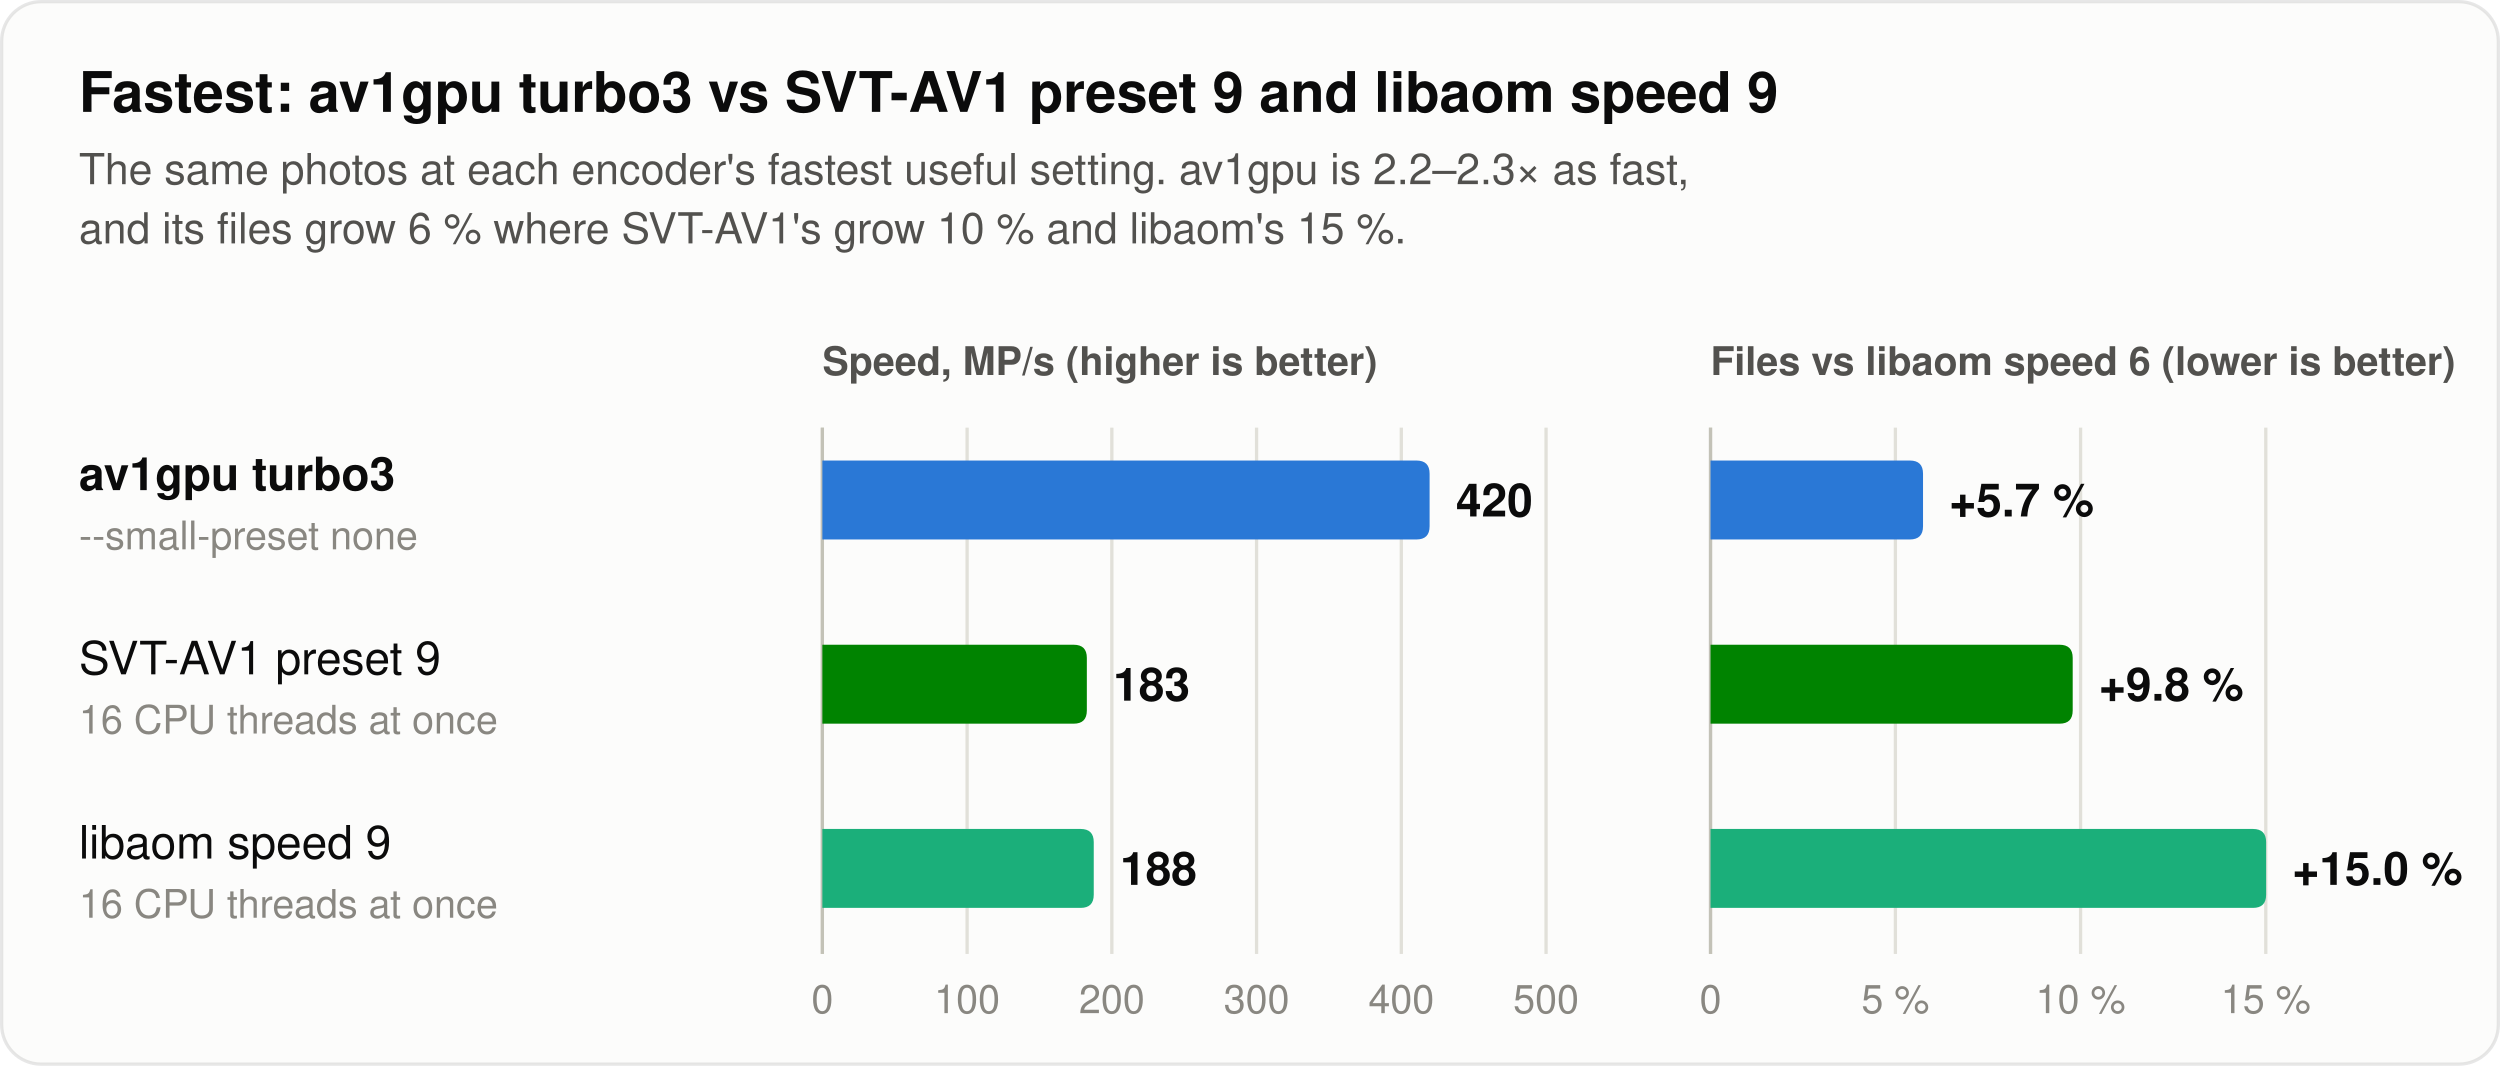
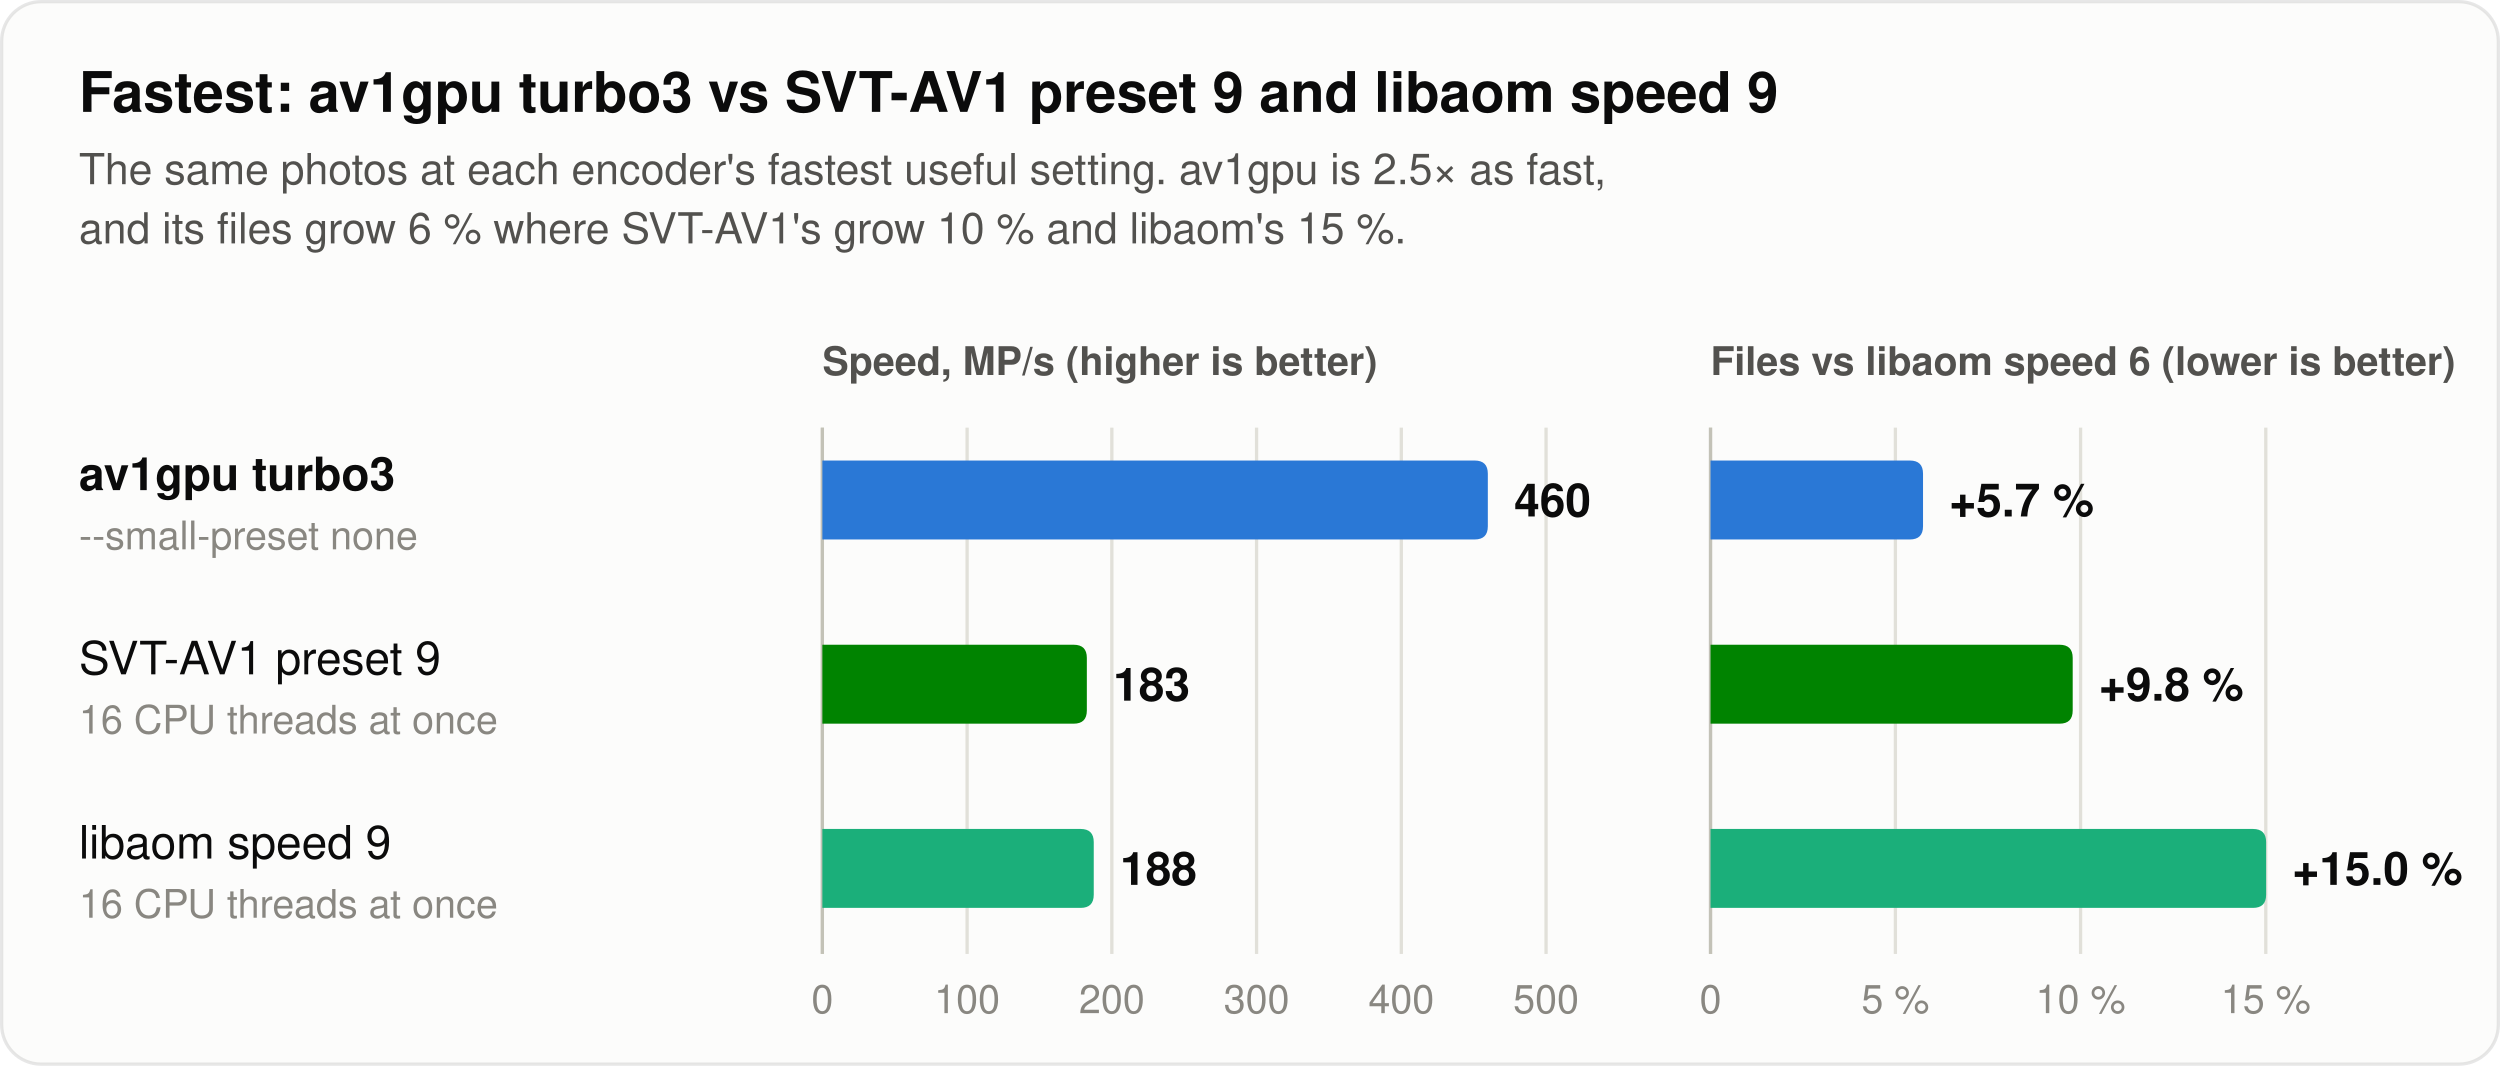
<svg xmlns="http://www.w3.org/2000/svg" width="760" height="324" viewBox="0 0 760 324" font-family="system-ui,-apple-system,'Segoe UI',Helvetica,Arial,sans-serif" role="img" aria-label="Fastest: av1gpu turbo3 vs SVT-AV1 preset 9 and libaom speed 9">
  <rect x="0.5" y="0.5" width="759" height="323" rx="12" fill="#fcfcfb" stroke="rgba(11,11,11,0.10)" />
  <text x="24.0" y="34.0" font-size="17" fill="#0b0b0b" text-anchor="start" font-weight="600">Fastest: av1gpu turbo3 vs SVT-AV1 preset 9 and libaom speed 9</text>
-   <text x="24.0" y="56.0" font-size="13" fill="#52514e" text-anchor="start" font-weight="400">The same photos at each encoder's fastest useful setting. av1gpu is 2.2–2.3× as fast,</text>
+   <text x="24.0" y="56.0" font-size="13" fill="#52514e" text-anchor="start" font-weight="400">The same photos at each encoder's fastest useful setting. av1gpu is 2.5× as fast,</text>
  <text x="24.0" y="74.0" font-size="13" fill="#52514e" text-anchor="start" font-weight="400">and its files grow 6 % where SVT-AV1's grow 10 % and libaom's 15 %.</text>
  <text x="250.0" y="114.0" font-size="12" fill="#52514e" text-anchor="start" font-weight="600">Speed, MP/s  (higher is better)</text>
  <line x1="250.0" y1="130.0" x2="250.0" y2="290.0" stroke="#e1e0d9" stroke-width="1" />
  <text x="250.0" y="308.0" font-size="12" fill="#898781" text-anchor="middle" font-weight="400">0</text>
  <line x1="294.0" y1="130.0" x2="294.0" y2="290.0" stroke="#e1e0d9" stroke-width="1" />
  <text x="294.0" y="308.0" font-size="12" fill="#898781" text-anchor="middle" font-weight="400">100</text>
  <line x1="338.0" y1="130.0" x2="338.0" y2="290.0" stroke="#e1e0d9" stroke-width="1" />
  <text x="338.0" y="308.0" font-size="12" fill="#898781" text-anchor="middle" font-weight="400">200</text>
  <line x1="382.0" y1="130.0" x2="382.0" y2="290.0" stroke="#e1e0d9" stroke-width="1" />
  <text x="382.0" y="308.0" font-size="12" fill="#898781" text-anchor="middle" font-weight="400">300</text>
  <line x1="426.0" y1="130.0" x2="426.0" y2="290.0" stroke="#e1e0d9" stroke-width="1" />
  <text x="426.0" y="308.0" font-size="12" fill="#898781" text-anchor="middle" font-weight="400">400</text>
  <line x1="470.0" y1="130.0" x2="470.0" y2="290.0" stroke="#e1e0d9" stroke-width="1" />
  <text x="470.0" y="308.0" font-size="12" fill="#898781" text-anchor="middle" font-weight="400">500</text>
  <line x1="250.0" y1="130.0" x2="250.0" y2="290.0" stroke="#c3c2b7" stroke-width="1" />
  <text x="520.0" y="114.0" font-size="12" fill="#52514e" text-anchor="start" font-weight="600">Files vs libaom speed 6  (lower is better)</text>
  <line x1="520.0" y1="130.0" x2="520.0" y2="290.0" stroke="#e1e0d9" stroke-width="1" />
  <text x="520.0" y="308.0" font-size="12" fill="#898781" text-anchor="middle" font-weight="400">0</text>
  <line x1="576.2" y1="130.0" x2="576.2" y2="290.0" stroke="#e1e0d9" stroke-width="1" />
  <text x="576.2" y="308.0" font-size="12" fill="#898781" text-anchor="middle" font-weight="400">5 %</text>
  <line x1="632.5" y1="130.0" x2="632.5" y2="290.0" stroke="#e1e0d9" stroke-width="1" />
  <text x="632.5" y="308.0" font-size="12" fill="#898781" text-anchor="middle" font-weight="400">10 %</text>
  <line x1="688.8" y1="130.0" x2="688.8" y2="290.0" stroke="#e1e0d9" stroke-width="1" />
  <text x="688.8" y="308.0" font-size="12" fill="#898781" text-anchor="middle" font-weight="400">15 %</text>
  <line x1="520.0" y1="130.0" x2="520.0" y2="290.0" stroke="#c3c2b7" stroke-width="1" />
  <text x="24.0" y="149.0" font-size="14" fill="#0b0b0b" text-anchor="start" font-weight="600">av1gpu turbo3</text>
  <text x="24.0" y="167.0" font-size="12" fill="#898781" text-anchor="start" font-weight="400">--small-preset none</text>
-   <path d="M250.0,140.0 H430.6 Q434.6,140.0 434.6,144.0 V160.0 Q434.6,164.0 430.6,164.0 H250.0 Z" fill="#2a78d6" />
-   <text x="442.6" y="157.0" font-size="14" fill="#0b0b0b" text-anchor="start" font-weight="600">420</text>
+   <path d="M250.0,140.0 H448.3 Q452.3,140.0 452.3,144.0 V160.0 Q452.3,164.0 448.3,164.0 H250.0 Z" fill="#2a78d6" />
+   <text x="460.3" y="157.0" font-size="14" fill="#0b0b0b" text-anchor="start" font-weight="600">460</text>
  <path d="M520.0,140.0 H580.6 Q584.6,140.0 584.6,144.0 V160.0 Q584.6,164.0 580.6,164.0 H520.0 Z" fill="#2a78d6" />
  <text x="592.6" y="157.0" font-size="14" fill="#0b0b0b" text-anchor="start" font-weight="600">+5.7 %</text>
  <text x="24.0" y="205.0" font-size="14" fill="#0b0b0b" text-anchor="start" font-weight="400">SVT-AV1 preset 9</text>
  <text x="24.0" y="223.0" font-size="12" fill="#898781" text-anchor="start" font-weight="400">16 CPU threads at once</text>
  <path d="M250.0,196.0 H326.4 Q330.4,196.0 330.4,200.0 V216.0 Q330.4,220.0 326.4,220.0 H250.0 Z" fill="#008300" />
  <text x="338.4" y="213.0" font-size="14" fill="#0b0b0b" text-anchor="start" font-weight="600">183</text>
  <path d="M520.0,196.0 H626.1 Q630.1,196.0 630.1,200.0 V216.0 Q630.1,220.0 626.1,220.0 H520.0 Z" fill="#008300" />
  <text x="638.1" y="213.0" font-size="14" fill="#0b0b0b" text-anchor="start" font-weight="600">+9.8 %</text>
  <text x="24.0" y="261.0" font-size="14" fill="#0b0b0b" text-anchor="start" font-weight="400">libaom speed 9</text>
  <text x="24.0" y="279.0" font-size="12" fill="#898781" text-anchor="start" font-weight="400">16 CPU threads at once</text>
  <path d="M250.0,252.0 H328.5 Q332.5,252.0 332.5,256.0 V272.0 Q332.5,276.0 328.5,276.0 H250.0 Z" fill="#1baf7a" />
  <text x="340.5" y="269.0" font-size="14" fill="#0b0b0b" text-anchor="start" font-weight="600">188</text>
  <path d="M520.0,252.0 H684.9 Q688.9,252.0 688.9,256.0 V272.0 Q688.9,276.0 684.9,276.0 H520.0 Z" fill="#1baf7a" />
  <text x="696.9" y="269.0" font-size="14" fill="#0b0b0b" text-anchor="start" font-weight="600">+15.0 %</text>
</svg>
